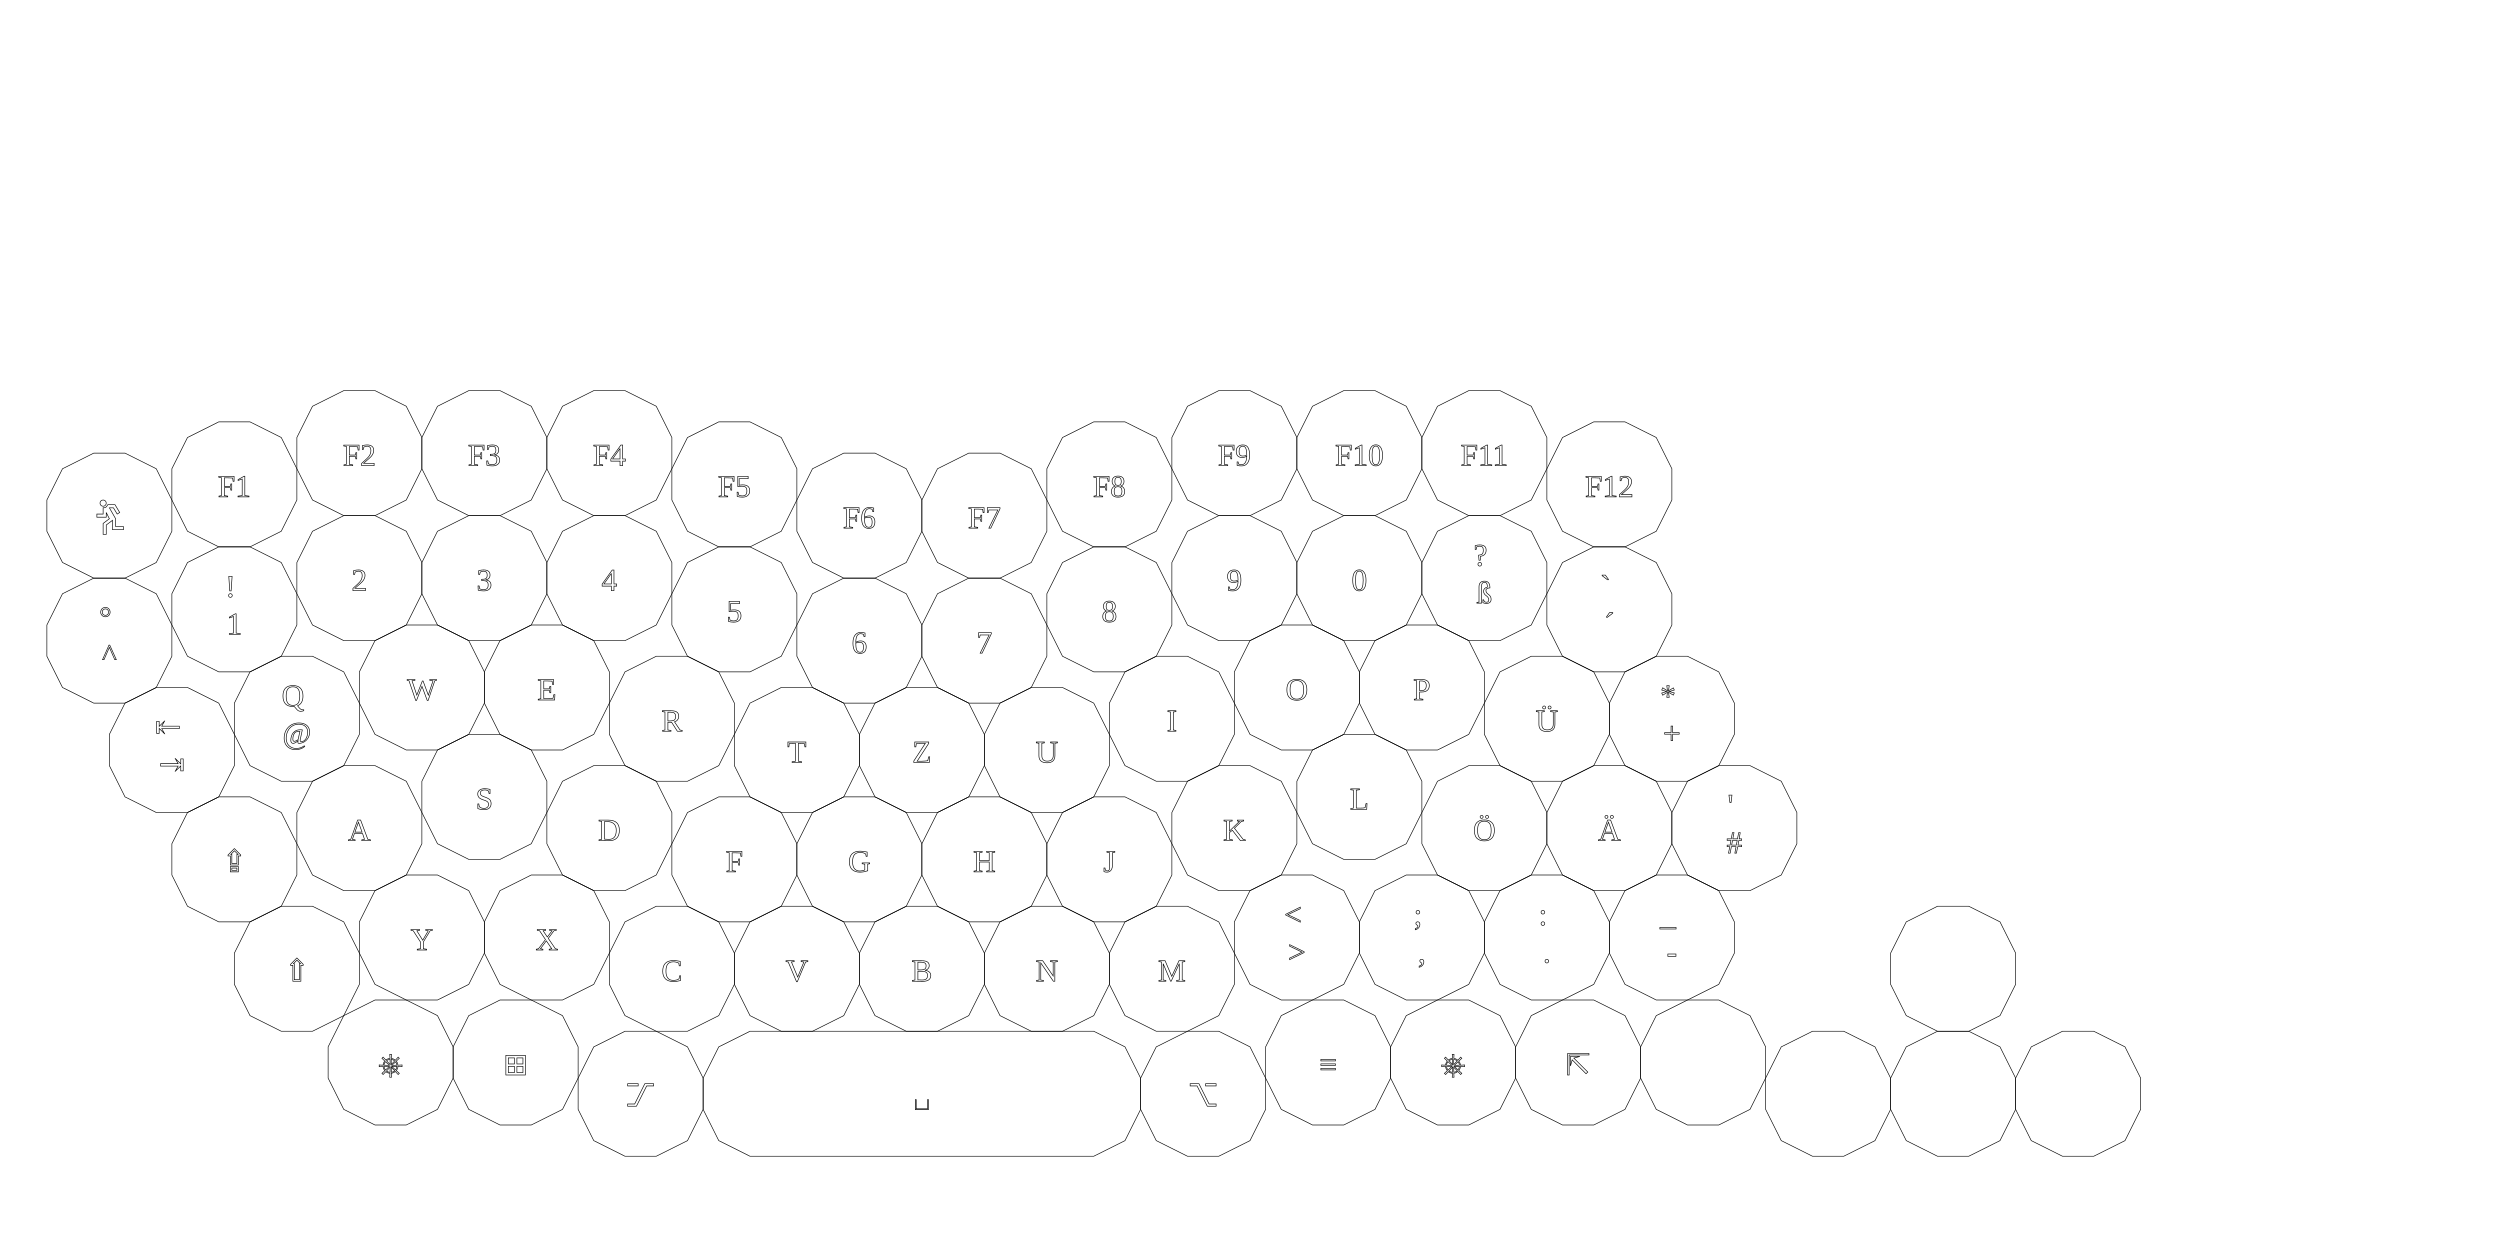
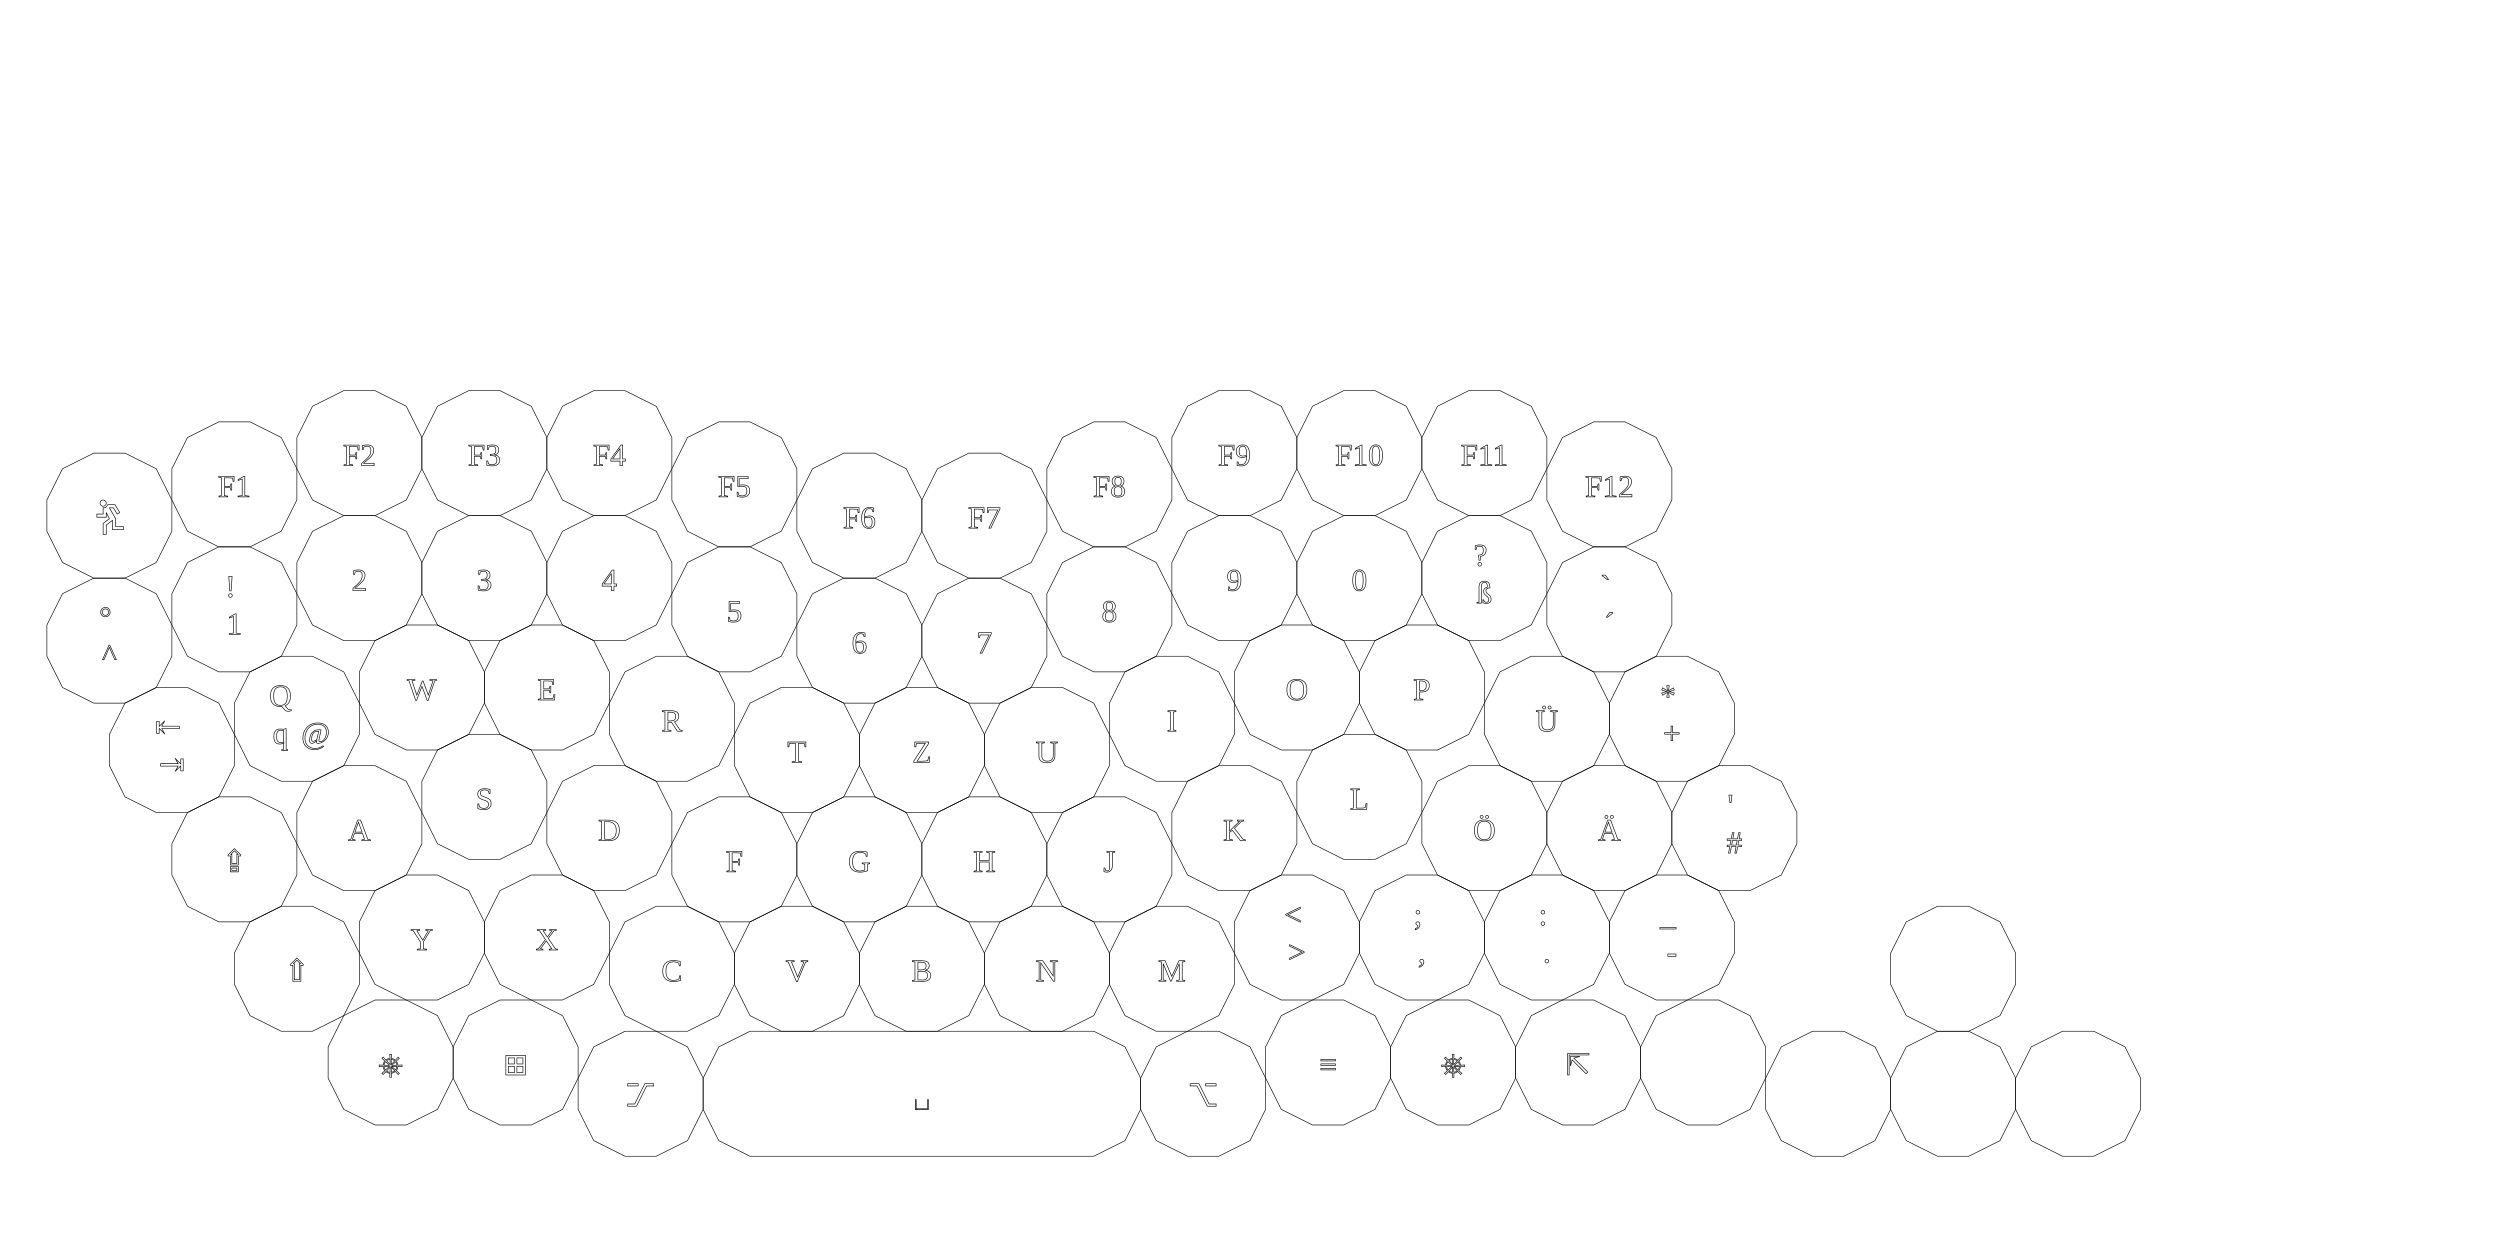
<svg xmlns:xlink="http://www.w3.org/1999/xlink" width="400" height="200" style="background:white; stroke:black; fill:transparent; stroke-width:0.1; font-size:5; text-anchor:middle;">
  <defs>
    <path id="button" d="M 0 0 h 5 l 5 2.5 l 2.5 5 v 5 l -2.5 5 l -5 2.5 h -5 l -5 -2.5 l -2.5 -5 v -5 l 2.5 -5 l 5 -2.5 z" />
  </defs>
  <use id="esc" xlink:href="#button" x="15" y="72.5" />
  <use id="f1" xlink:href="#button" x="35" y="67.5" />
  <use id="f2" xlink:href="#button" x="55" y="62.5" />
  <use id="f3" xlink:href="#button" x="75" y="62.5" />
  <use id="f4" xlink:href="#button" x="95" y="62.5" />
  <use id="f5" xlink:href="#button" x="115" y="67.5" />
  <use id="f6" xlink:href="#button" x="135" y="72.5" />
  <use id="f7" xlink:href="#button" x="155" y="72.5" />
  <use id="f8" xlink:href="#button" x="175" y="67.5" />
  <use id="f9" xlink:href="#button" x="195" y="62.5" />
  <use id="f10" xlink:href="#button" x="215" y="62.5" />
  <use id="f11" xlink:href="#button" x="235" y="62.5" />
  <use id="f12" xlink:href="#button" x="255" y="67.5" />
  <use id="circumflex" xlink:href="#button" x="15" y="92.5" />
  <use id="one" xlink:href="#button" x="35" y="87.5" />
  <use id="two" xlink:href="#button" x="55" y="82.5" />
  <use id="three" xlink:href="#button" x="75" y="82.5" />
  <use id="four" xlink:href="#button" x="95" y="82.5" />
  <use id="five" xlink:href="#button" x="115" y="87.5" />
  <use id="six" xlink:href="#button" x="135" y="92.5" />
  <use id="seven" xlink:href="#button" x="155" y="92.5" />
  <use id="eight" xlink:href="#button" x="175" y="87.5" />
  <use id="nine" xlink:href="#button" x="195" y="82.5" />
  <use id="zero" xlink:href="#button" x="215" y="82.5" />
  <use id="eszett" xlink:href="#button" x="235" y="82.5" />
  <use id="ticks" xlink:href="#button" x="255" y="87.5" />
  <use id="tab" xlink:href="#button" x="25" y="110" />
  <use id="q" xlink:href="#button" x="45" y="105" />
  <use id="w" xlink:href="#button" x="65" y="100" />
  <use id="e" xlink:href="#button" x="85" y="100" />
  <use id="r" xlink:href="#button" x="105" y="105" />
  <use id="t" xlink:href="#button" x="125" y="110" />
  <use id="z" xlink:href="#button" x="145" y="110" />
  <use id="u" xlink:href="#button" x="165" y="110" />
  <use id="i" xlink:href="#button" x="185" y="105" />
  <use id="o" xlink:href="#button" x="205" y="100" />
  <use id="p" xlink:href="#button" x="225" y="100" />
  <use id="ue" xlink:href="#button" x="245" y="105" />
  <use id="plus" xlink:href="#button" x="265" y="105" />
  <use id="caps" xlink:href="#button" x="35" y="127.5" />
  <use id="a" xlink:href="#button" x="55" y="122.5" />
  <use id="s" xlink:href="#button" x="75" y="117.5" />
  <use id="d" xlink:href="#button" x="95" y="122.5" />
  <use id="f" xlink:href="#button" x="115" y="127.5" />
  <use id="g" xlink:href="#button" x="135" y="127.5" />
  <use id="h" xlink:href="#button" x="155" y="127.5" />
  <use id="j" xlink:href="#button" x="175" y="127.5" />
  <use id="k" xlink:href="#button" x="195" y="122.5" />
  <use id="l" xlink:href="#button" x="215" y="117.5" />
  <use id="oe" xlink:href="#button" x="235" y="122.5" />
  <use id="ae" xlink:href="#button" x="255" y="122.5" />
  <use id="hash" xlink:href="#button" x="275" y="122.5" />
  <use id="shift_l" xlink:href="#button" x="45" y="145" />
  <use id="y" xlink:href="#button" x="65" y="140" />
  <use id="x" xlink:href="#button" x="85" y="140" />
  <use id="c" xlink:href="#button" x="105" y="145" />
  <use id="v" xlink:href="#button" x="125" y="145" />
  <use id="b" xlink:href="#button" x="145" y="145" />
  <use id="n" xlink:href="#button" x="165" y="145" />
  <use id="m" xlink:href="#button" x="185" y="145" />
  <use id="gt_lt" xlink:href="#button" x="205" y="140" />
  <use id="comma" xlink:href="#button" x="225" y="140" />
  <use id="dot" xlink:href="#button" x="245" y="140" />
  <use id="dash" xlink:href="#button" x="265" y="140" />
  <use id="up" xlink:href="#button" x="310" y="145" />
  <use id="ctrl_l" xlink:href="#button" x="60" y="160" />
  <use id="start" xlink:href="#button" x="80" y="160" />
  <use id="alt" xlink:href="#button" x="100" y="165" />
  <path id="space" d="M 120 165 h 55 l 5 2.5 l 2.5 5 v 5 l -2.5 5 l -5 2.5 h -55 l -5 -2.5 l -2.5 -5 v -5 l 2.5 -5 l 5 -2.5 z" />
  <use id="alt_gr" xlink:href="#button" x="190" y="165" />
  <use id="menu" xlink:href="#button" x="210" y="160" />
  <use id="crtl_r" xlink:href="#button" x="230" y="160" />
  <use id="begin" xlink:href="#button" x="250" y="160" />
  <use id="end" xlink:href="#button" x="270" y="160" />
  <use id="left" xlink:href="#button" x="290" y="165" />
  <use id="down" xlink:href="#button" x="310" y="165" />
  <use id="right" xlink:href="#button" x="330" y="165" />
  <circle cx="16.5" cy="80.5" r=".5" />
  <path d="M 15.5 82.25 v .5 h 1.5 v -.75 l .5 1 l -1 .75 v 1.75 h .5 v -1.5 l 1 -.75 v 1.5 h 1.75 v -.5 h -1.25 v -1.25 l -1 -1.75 h .65 l .6 1 l 0.4 -0.25 l -.75 -1.25 h -1.15 c -0.25 .5 -.5 .5 -.75 .5 v 1 z" />
  <text x="37.5" y="79.5">F1</text>
  <text x="57.5" y="74.5">F2</text>
  <text x="77.5" y="74.5">F3</text>
  <text x="97.5" y="74.5">F4</text>
  <text x="117.5" y="79.5">F5</text>
  <text x="137.5" y="84.5">F6</text>
  <text x="157.5" y="84.5">F7</text>
  <text x="177.5" y="79.5">F8</text>
  <text x="197.5" y="74.5">F9</text>
  <text x="217.5" y="74.5">F10</text>
  <text x="237.5" y="74.5">F11</text>
  <text x="257.5" y="79.5">F12</text>
  <text x="17.5" y="104.5">
    <tspan x="17.5" dy="-4">°</tspan>
    <tspan x="17.5" dy="6">^</tspan>
  </text>
  <text x="37.5" y="99.5">
    <tspan x="37.5" dy="-4">!</tspan>
    <tspan x="37.5" dy="6">1</tspan>
  </text>
  <text x="57.5" y="94.5">2</text>
  <text x="77.5" y="94.5">3</text>
  <text x="97.5" y="94.5">4</text>
  <text x="117.5" y="99.5">5</text>
  <text x="137.5" y="104.5">6</text>
  <text x="157.5" y="104.5">7</text>
  <text x="177.5" y="99.5">8</text>
  <text x="197.5" y="94.5">9</text>
  <text x="217.5" y="94.5">0</text>
  <text x="237.5" y="94.5">
    <tspan x="237.5" dy="-4">?</tspan>
    <tspan x="237.5" dy="6">ß</tspan>
  </text>
  <text x="257.5" y="99.5">
    <tspan x="257.5" dy="-4">`</tspan>
    <tspan x="257.5" dy="6">´</tspan>
  </text>
  <text x="27.5" y="122">
    <tspan x="27.5" dy="-4">⇤</tspan>
    <tspan x="27.5" dy="6">⇥</tspan>
  </text>
  <text x="47.5" y="117">
-     <tspan x="47.5" dy="-4">Q</tspan>
-     <tspan x="47.5" dy="6">@</tspan>
+     <tspan x="45.5" dy="-4">Q</tspan>
+     <tspan x="45.5" dy="6">q</tspan>
+     <tspan x="50.5">@</tspan>
  </text>
  <text x="67.5" y="112">W</text>
  <text x="87.5" y="112">E</text>
  <text x="107.5" y="117">R</text>
  <text x="127.5" y="122">T</text>
  <text x="147.5" y="122">Z</text>
  <text x="167.5" y="122">U</text>
  <text x="187.5" y="117">I</text>
  <text x="207.5" y="112">O</text>
  <text x="227.5" y="112">P</text>
  <text x="247.5" y="117">Ü</text>
  <text x="267.5" y="117">
    <tspan x="267.5" dy="-4">*</tspan>
    <tspan x="267.5" dy="6">+</tspan>
  </text>
  <text x="37.5" y="139.5">⇪</text>
  <text x="57.5" y="134.5">A</text>
  <text x="77.5" y="129.5">S</text>
  <text x="97.5" y="134.5">D</text>
  <text x="117.5" y="139.5">F</text>
  <text x="137.5" y="139.5">G</text>
  <text x="157.5" y="139.5">H</text>
  <text x="177.5" y="139.5">J</text>
  <text x="197.5" y="134.5">K</text>
  <text x="217.5" y="129.5">L</text>
  <text x="237.5" y="134.5">Ö</text>
  <text x="257.5" y="134.5">Ä</text>
  <text x="277.5" y="134.5">
    <tspan x="277.5" dy="-4">'</tspan>
    <tspan x="277.5" dy="6">#</tspan>
  </text>
  <text x="47.5" y="157">⇧</text>
  <text x="67.5" y="152">Y</text>
  <text x="87.5" y="152">X</text>
  <text x="107.5" y="157">C</text>
  <text x="127.5" y="157">V</text>
  <text x="147.5" y="157">B</text>
  <text x="167.5" y="157">N</text>
  <text x="187.5" y="157">M</text>
  <text x="207.5" y="152">
    <tspan x="207.5" dy="-4">&lt;</tspan>
    <tspan x="207.5" dy="6">&gt;</tspan>
  </text>
  <text x="227.5" y="152">
    <tspan x="227.5" dy="-4">;</tspan>
    <tspan x="227.5" dy="6">,</tspan>
  </text>
  <text x="247.5" y="152">
    <tspan x="247.5" dy="-4">:</tspan>
    <tspan x="247.5" dy="6">.</tspan>
  </text>
  <text x="267.5" y="152">
    <tspan x="267.5" dy="-4">_</tspan>
    <tspan x="267.5" dy="6">-</tspan>
  </text>
  <text x="62.5" y="172">⎈</text>
  <text x="82.5" y="172">⊞</text>
  <text x="-102.5" y="177" transform="scale(-1, 1)">⌥</text>
  <text x="147.5" y="177">␣</text>
  <text x="192.5" y="177">⌥</text>
  <text x="212.5" y="172">≡</text>
  <text x="232.5" y="172">⎈</text>
  <text x="252.5" y="172">⇱</text>
</svg>
